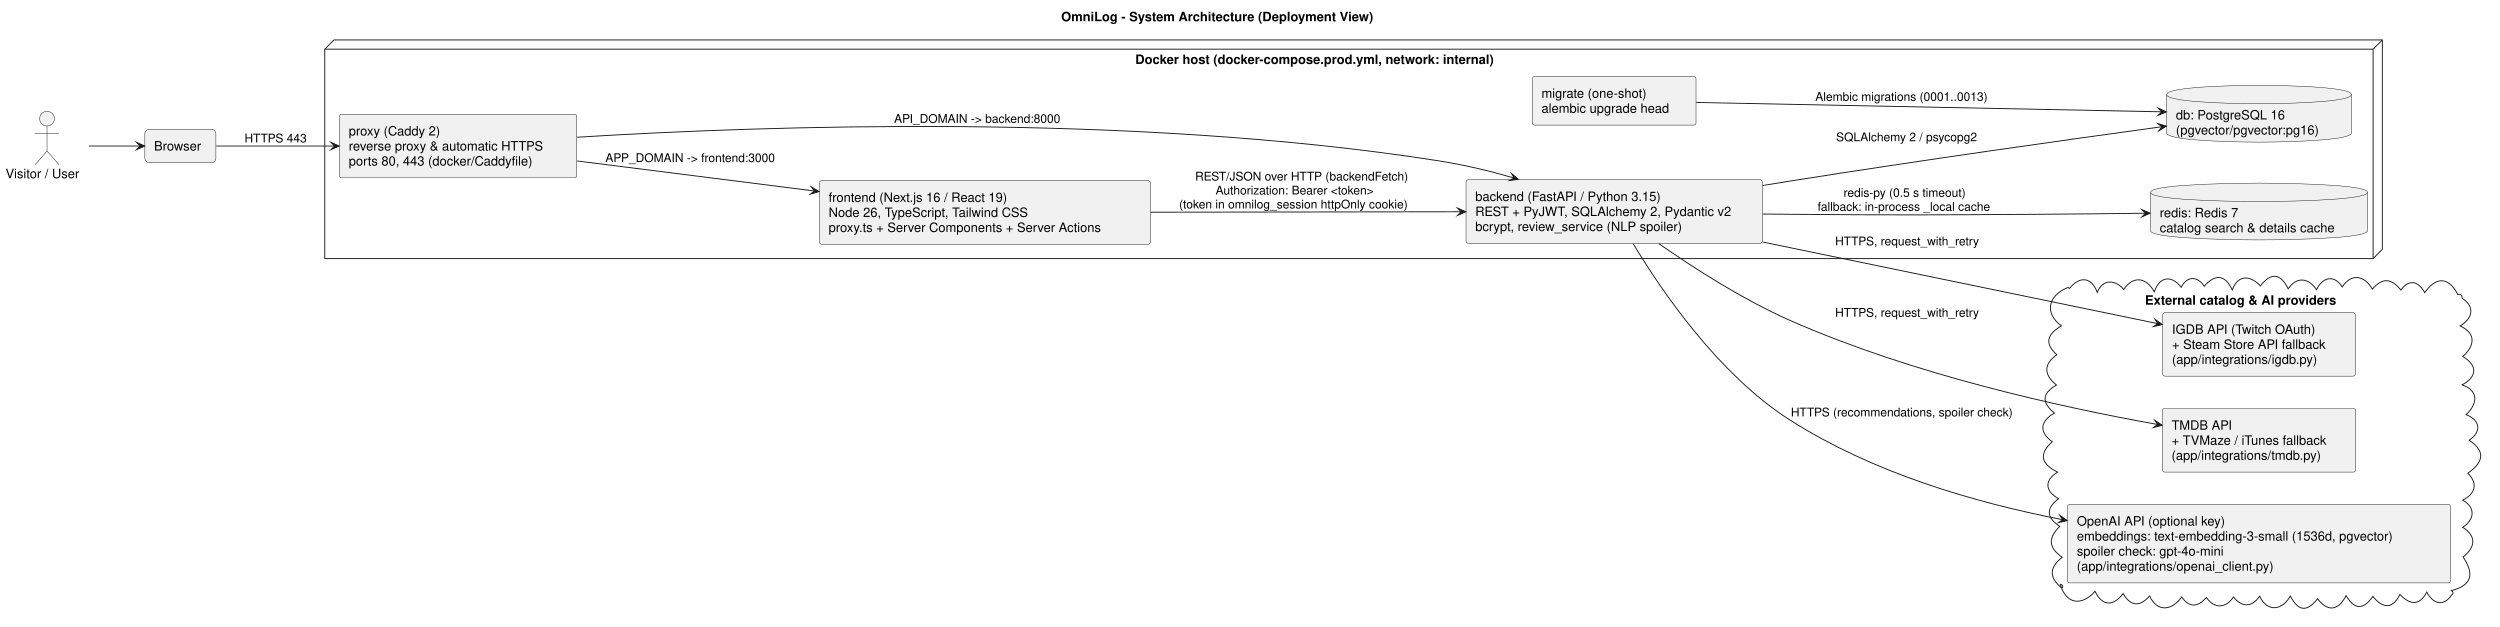
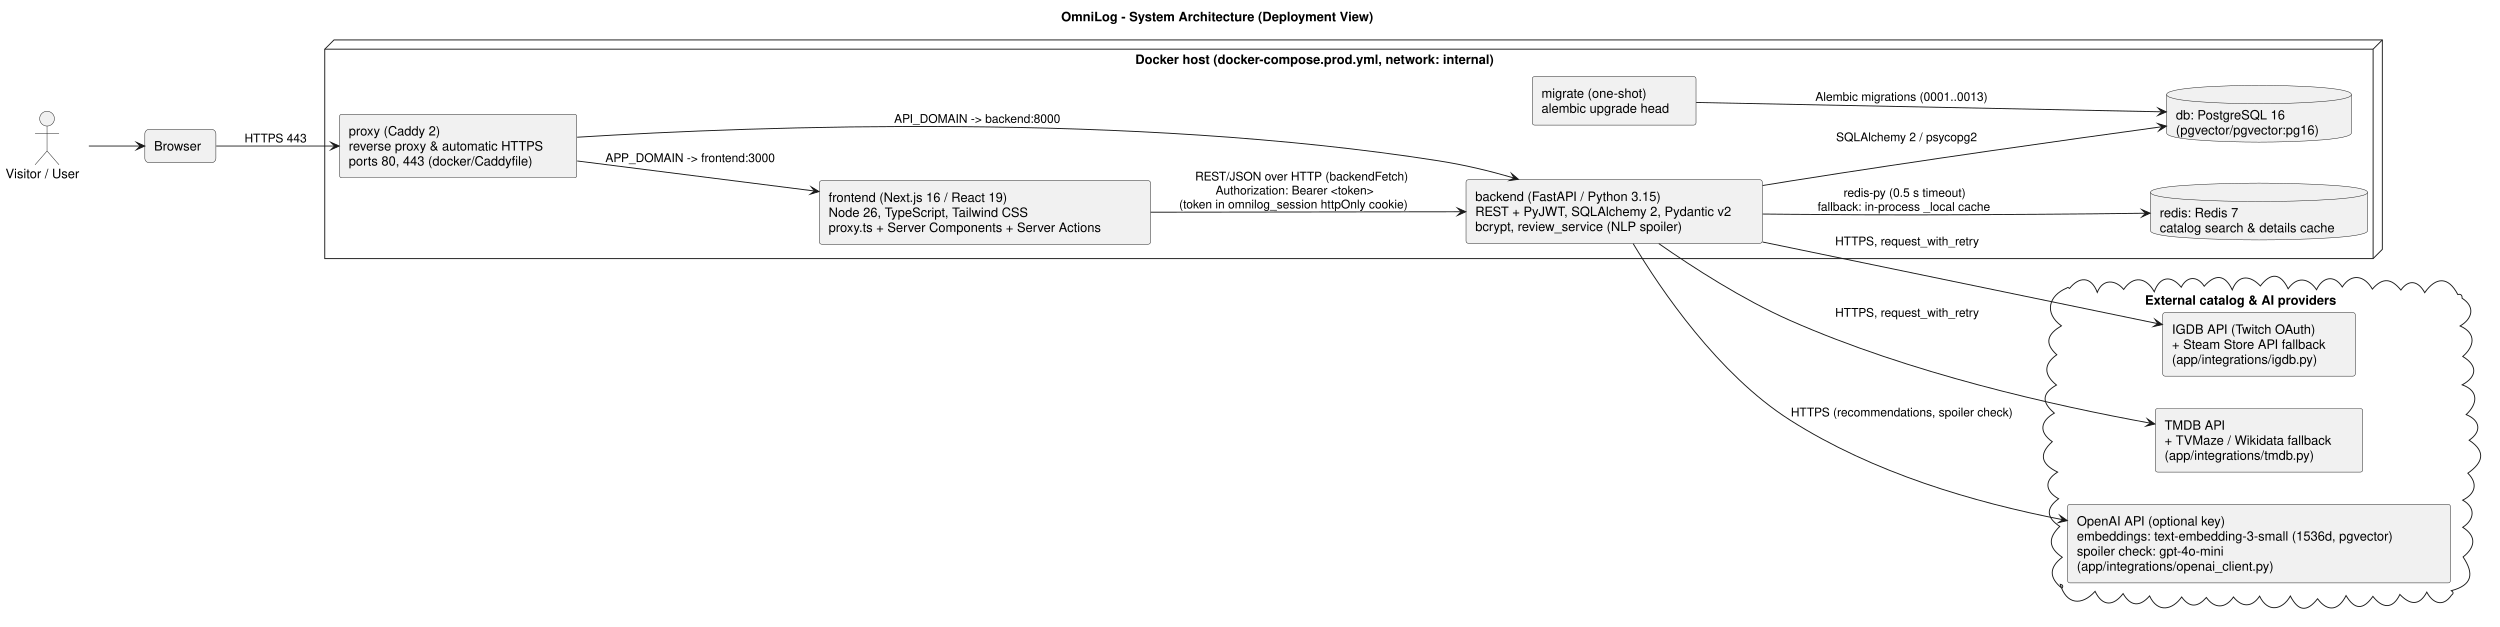
<svg xmlns="http://www.w3.org/2000/svg" version="1.1" data-diagram-type="DESCRIPTION" style="width:2710px;height:679px;background:#FFFFFF;" width="2710px" height="679px" viewBox="0 0 2710 679" zoomAndPan="magnify" preserveAspectRatio="none" contentStyleType="text/css">
  <defs />
  <g font-family="sans-serif" lengthAdjust="spacing">
    <g class="title" data-source-line="1">
      <text x="1150.285" y="22.995" fill="#000" font-size="14" textLength="402.944" font-weight="700" font-family="Helvetica">OmniLog - System Architecture (Deployment View)</text>
    </g>
    <g class="cluster" data-qualified-name="Docker host .docker-compose.prod.yml. network. internal." id="ent0003" data-source-line="11">
      <polygon points="352.03,53.297,362.03,43.297,2582.45,43.297,2582.45,270.297,2572.45,280.297,352.03,280.297,352.03,53.297" fill="none" style="stroke:#181818;stroke-width:1;stroke-linejoin:miter;stroke-miterlimit:10;" />
      <line x1="2572.45" y1="53.297" x2="2582.45" y2="43.297" style="stroke:#181818;stroke-width:1;" />
      <line x1="352.03" y1="53.297" x2="2572.45" y2="53.297" style="stroke:#181818;stroke-width:1;" />
      <line x1="2572.45" y1="53.297" x2="2572.45" y2="280.297" style="stroke:#181818;stroke-width:1;" />
      <text x="1230.637" y="69.292" fill="#000" font-size="14" textLength="465.206" font-weight="700" font-family="Helvetica">Docker host (docker-compose.prod.yml, network: internal)</text>
    </g>
    <g class="cluster" data-qualified-name="External catalog . AI providers" id="ent0010" data-source-line="20">
      <path d="M2243.119,312.965 C2253.807,299.462 2266.812,299.314 2273.444,316.918 C2279.418,301.906 2293.246,303.108 2302.065,313.743 C2312.808,298.131 2326.856,300.905 2335.224,316.284 C2341.126,299.696 2353.484,297.771 2364.475,311.35 C2370.706,299.006 2382.124,298.973 2389.37,310.28 C2401.131,296.88 2411.942,297.298 2419.75,314.238 C2426.334,296.929 2439.641,298.613 2450.231,309.98 C2461.673,295.017 2472.121,295.974 2480.342,313.011 C2490.01,299.439 2502.364,301.095 2511.137,314.05 C2517.225,300.795 2529.991,296.933 2539.01,311.067 C2549.239,295.33 2563.539,299.071 2571.625,313.393 C2582.895,300.492 2592.168,301.643 2602.562,314.448 C2611.691,301.642 2621.946,305.266 2628.396,317.24 C2640.63,299.725 2654.182,299.718 2664.29,319.297 C2667.552,318.395 2669.118,320.099 2668.884,323.255 C2683.792,332.769 2679.711,345.793 2666.775,353.355 C2685.021,361.445 2682.078,375.704 2669.622,386.436 C2685.799,396.101 2685.471,408.121 2669.039,417.168 C2687.964,423.946 2685.109,438.551 2673.324,449.411 C2688.335,455.585 2690.684,467.597 2676.58,477.184 C2695.514,489.884 2691.194,501.637 2675.159,512.946 C2686.545,524.4 2683.05,535.472 2669.564,542.164 C2684.072,550.262 2682.225,563.463 2669.593,571.589 C2685.114,581.454 2683.075,593.516 2670.004,603.746 C2682.12,621.955 2680.103,634.238 2657.29,640.297 C2659.539,641.816 2659.848,643.399 2657.469,645.091 C2648.126,658.814 2636.916,653.734 2630.651,641.866 C2622.412,657.434 2612.011,655.421 2601.481,644.378 C2593.662,660.939 2582.139,659.355 2572.216,646.469 C2561.946,661.203 2552.523,661.39 2543.12,645.642 C2535.231,661.426 2523.55,664.17 2512.246,649.054 C2500.534,663.975 2491.314,662.561 2482.745,646.1 C2474.245,661.33 2458.068,664.525 2449.411,646.256 C2441.129,658.651 2430.083,658.518 2421.071,647.124 C2412.567,659.617 2400.674,660.235 2391.691,647.687 C2382.562,658.213 2373.615,659.261 2364.936,647.155 C2355.128,661.216 2338.848,664.859 2330.137,645.996 C2319.67,658.101 2309.595,657.427 2301.431,643.46 C2290.985,657.247 2279.07,657.723 2271.061,641.032 C2256.686,657.031 2239.821,655.564 2233.28,633.297 C2235.948,633.876 2236.843,635.292 2235.186,637.731 C2221.054,626.242 2221.014,615.286 2235.511,604.073 C2220.439,593.73 2219.862,583.256 2232.791,570.636 C2218.562,561.244 2217.184,551.257 2231.528,540.662 C2217.071,532.536 2215.488,520.954 2230.465,511.745 C2213.266,503.444 2209.121,492.829 2224.67,478.772 C2209.519,468.187 2212.062,456.212 2226.91,447.797 C2213.306,436.308 2213.053,426.593 2229.226,417.371 C2215.748,406.622 2214.673,395.031 2229.564,384.574 C2215.106,371.448 2220.172,361.735 2234.555,353.196 C2215.694,339.527 2220.458,320.551 2240.28,312.297 C2241.335,311.258 2242.671,311.425 2243.119,312.965" style="stroke:#181818;stroke-width:1;" fill="none" />
      <text x="2325.188" y="330.292" fill="#000" font-size="14" textLength="247.194" font-weight="700" font-family="Helvetica">External catalog &amp; AI providers</text>
    </g>
    <g class="entity" data-qualified-name="Docker host .docker-compose.prod.yml. network. internal..P" id="ent0004" data-source-line="12">
      <rect x="368.03" y="123.847" width="257.187" height="68.891" fill="#F1F1F1" style="stroke:#181818;stroke-width:0.5;" rx="2.5" ry="2.5" />
      <text x="378.03" y="146.842" fill="#000" font-size="14" textLength="112.923" font-family="Helvetica">proxy (Caddy 2)</text>
      <text x="378.03" y="163.139" fill="#000" font-size="14" textLength="237.187" font-family="Helvetica">reverse proxy &amp; automatic HTTPS</text>
      <text x="378.03" y="179.436" fill="#000" font-size="14" textLength="227.329" font-family="Helvetica">ports 80, 443 (docker/Caddyfile)</text>
    </g>
    <g class="entity" data-qualified-name="Docker host .docker-compose.prod.yml. network. internal..FE" id="ent0005" data-source-line="13">
      <rect x="888.21" y="195.847" width="358.953" height="68.891" fill="#F1F1F1" style="stroke:#181818;stroke-width:0.5;" rx="2.5" ry="2.5" />
      <text x="898.21" y="218.842" fill="#000" font-size="14" textLength="222.106" font-family="Helvetica">frontend (Next.js 16 / React 19)</text>
      <text x="898.21" y="235.139" fill="#000" font-size="14" textLength="241.555" font-family="Helvetica">Node 26, TypeScript, Tailwind CSS</text>
      <text x="898.21" y="251.436" fill="#000" font-size="14" textLength="338.953" font-family="Helvetica">proxy.ts + Server Components + Server Actions</text>
    </g>
    <g class="entity" data-qualified-name="Docker host .docker-compose.prod.yml. network. internal..BE" id="ent0006" data-source-line="14">
      <rect x="1589.17" y="194.847" width="321.116" height="68.891" fill="#F1F1F1" style="stroke:#181818;stroke-width:0.5;" rx="2.5" ry="2.5" />
      <text x="1599.17" y="217.842" fill="#000" font-size="14" textLength="224.349" font-family="Helvetica">backend (FastAPI / Python 3.15)</text>
      <text x="1599.17" y="234.139" fill="#000" font-size="14" textLength="301.116" font-family="Helvetica">REST + PyJWT, SQLAlchemy 2, Pydantic v2</text>
      <text x="1599.17" y="250.436" fill="#000" font-size="14" textLength="251.091" font-family="Helvetica">bcrypt, review_service (NLP spoiler)</text>
    </g>
    <g class="entity" data-qualified-name="Docker host .docker-compose.prod.yml. network. internal..MIG" id="ent0007" data-source-line="15">
      <rect x="1660.96" y="82.997" width="177.527" height="52.594" fill="#F1F1F1" style="stroke:#181818;stroke-width:0.5;" rx="2.5" ry="2.5" />
      <text x="1670.96" y="105.992" fill="#000" font-size="14" textLength="131.551" font-family="Helvetica">migrate (one-shot)</text>
      <text x="1670.96" y="122.289" fill="#000" font-size="14" textLength="157.527" font-family="Helvetica">alembic upgrade head</text>
    </g>
    <g class="entity" data-qualified-name="Docker host .docker-compose.prod.yml. network. internal..PG" id="ent0008" data-source-line="16">
      <path d="M2348.63,102.497 C2348.63,92.497 2448.782,92.497 2448.782,92.497 C2448.782,92.497 2548.935,92.497 2548.935,102.497 L2548.935,144.091 C2548.935,154.091 2448.782,154.091 2448.782,154.091 C2448.782,154.091 2348.63,154.091 2348.63,144.091 L2348.63,102.497" style="stroke:#181818;stroke-width:0.5;" fill="#F1F1F1" />
      <path d="M2348.63,102.497 C2348.63,112.497 2448.782,112.497 2448.782,112.497 C2448.782,112.497 2548.935,112.497 2548.935,102.497" style="stroke:#181818;stroke-width:0.5;" fill="none" />
      <text x="2358.63" y="129.492" fill="#000" font-size="14" textLength="129.958" font-family="Helvetica">db: PostgreSQL 16</text>
      <text x="2358.63" y="145.789" fill="#000" font-size="14" textLength="180.305" font-family="Helvetica">(pgvector/pgvector:pg16)</text>
    </g>
    <g class="entity" data-qualified-name="Docker host .docker-compose.prod.yml. network. internal..R" id="ent0009" data-source-line="17">
      <path d="M2331.13,208.497 C2331.13,198.497 2448.789,198.497 2448.789,198.497 C2448.789,198.497 2566.448,198.497 2566.448,208.497 L2566.448,250.091 C2566.448,260.091 2448.789,260.091 2448.789,260.091 C2448.789,260.091 2331.13,260.091 2331.13,250.091 L2331.13,208.497" style="stroke:#181818;stroke-width:0.5;" fill="#F1F1F1" />
      <path d="M2331.13,208.497 C2331.13,218.497 2448.789,218.497 2448.789,218.497 C2448.789,218.497 2566.448,218.497 2566.448,208.497" style="stroke:#181818;stroke-width:0.5;" fill="none" />
      <text x="2341.13" y="235.492" fill="#000" font-size="14" textLength="95.375" font-family="Helvetica">redis: Redis 7</text>
      <text x="2341.13" y="251.789" fill="#000" font-size="14" textLength="215.318" font-family="Helvetica">catalog search &amp; details cache</text>
    </g>
    <g class="entity" data-qualified-name="External catalog . AI providers.IGDB" id="ent0011" data-source-line="21">
      <rect x="2344.41" y="338.847" width="208.754" height="68.891" fill="#F1F1F1" style="stroke:#181818;stroke-width:0.5;" rx="2.5" ry="2.5" />
      <text x="2354.41" y="361.842" fill="#000" font-size="14" textLength="171.568" font-family="Helvetica">IGDB API (Twitch OAuth)</text>
      <text x="2354.41" y="378.139" fill="#000" font-size="14" textLength="188.754" font-family="Helvetica">+ Steam Store API fallback</text>
      <text x="2354.41" y="394.436" fill="#000" font-size="14" textLength="183.08" font-family="Helvetica">(app/integrations/igdb.py)</text>
    </g>
    <g class="entity" data-qualified-name="External catalog . AI providers.TMDB" id="ent0012" data-source-line="22">
-       <rect x="2343.96" y="442.847" width="209.649" height="68.891" fill="#F1F1F1" style="stroke:#181818;stroke-width:0.5;" rx="2.5" ry="2.5" />
-       <text x="2353.96" y="465.842" fill="#000" font-size="14" textLength="67.614" font-family="Helvetica">TMDB API</text>
-       <text x="2353.96" y="482.139" fill="#000" font-size="14" textLength="189.649" font-family="Helvetica">+ TVMaze / iTunes fallback</text>
-       <text x="2353.96" y="498.436" fill="#000" font-size="14" textLength="189.431" font-family="Helvetica">(app/integrations/tmdb.py)</text>
+       <rect x="2336.38" y="442.847" width="224.818" height="68.891" fill="#F1F1F1" style="stroke:#181818;stroke-width:0.5;" rx="2.5" ry="2.5" />
+       <text x="2346.38" y="465.842" fill="#000" font-size="14" textLength="67.614" font-family="Helvetica">TMDB API</text>
+       <text x="2346.38" y="482.139" fill="#000" font-size="14" textLength="204.818" font-family="Helvetica">+ TVMaze / Wikidata fallback</text>
+       <text x="2346.38" y="498.436" fill="#000" font-size="14" textLength="189.431" font-family="Helvetica">(app/integrations/tmdb.py)</text>
    </g>
    <g class="entity" data-qualified-name="External catalog . AI providers.AI" id="ent0013" data-source-line="23">
      <rect x="2241.28" y="546.707" width="415.008" height="85.188" fill="#F1F1F1" style="stroke:#181818;stroke-width:0.5;" rx="2.5" ry="2.5" />
      <text x="2251.28" y="569.702" fill="#000" font-size="14" textLength="179.266" font-family="Helvetica">OpenAI API (optional key)</text>
      <text x="2251.28" y="585.999" fill="#000" font-size="14" textLength="395.008" font-family="Helvetica">embeddings: text-embedding-3-small (1536d, pgvector)</text>
      <text x="2251.28" y="602.296" fill="#000" font-size="14" textLength="182.629" font-family="Helvetica">spoiler check: gpt-4o-mini</text>
      <text x="2251.28" y="618.593" fill="#000" font-size="14" textLength="245.39" font-family="Helvetica">(app/integrations/openai_client.py)</text>
    </g>
    <g class="entity" data-qualified-name="U" id="ent0001" data-source-line="8">
      <ellipse cx="50.994" cy="128.647" rx="8" ry="8" fill="#F1F1F1" style="stroke:#181818;stroke-width:0.5;" />
      <path d="M50.994,136.647 L50.994,163.647 M37.994,144.647 L63.994,144.647 M50.994,163.647 L37.994,178.647 M50.994,163.647 L63.994,178.647" style="stroke:#181818;stroke-width:0.5;" fill="none" />
      <text x="6" y="193.142" fill="#000" font-size="14" textLength="89.988" font-family="Helvetica">Visitor / User</text>
    </g>
    <g class="entity" data-qualified-name="B" id="ent0002" data-source-line="9">
      <rect x="156.99" y="140.147" width="77.039" height="36.297" fill="#F1F1F1" style="stroke:#181818;stroke-width:0.5;" rx="5" ry="5" />
      <text x="166.99" y="163.142" fill="#000" font-size="14" textLength="57.039" font-family="Helvetica">Browser</text>
    </g>
    <g class="link" data-entity-1="ent0001" data-entity-2="ent0002" id="lnk14" data-source-line="26" data-link-type="dependency">
      <path d="M96.31,158.297 C115.75,158.297 133.34,158.297 151.94,158.297" style="stroke:#181818;stroke-width:1;" fill="none" id="U-to-B" />
      <polygon points="156.94,158.297,147.94,154.297,151.94,158.297,147.94,162.297,156.94,158.297" fill="#181818" style="stroke:#181818;stroke-width:1;stroke-linejoin:miter;stroke-miterlimit:10;" />
    </g>
    <g class="link" data-entity-1="ent0002" data-entity-2="ent0004" id="lnk15" data-source-line="27" data-link-type="dependency">
      <path d="M234.39,158.297 C268.11,158.297 314.43,158.297 362.68,158.297" style="stroke:#181818;stroke-width:1;" fill="none" id="B-to-P" />
      <polygon points="367.68,158.297,358.68,154.297,362.68,158.297,358.68,162.297,367.68,158.297" fill="#181818" style="stroke:#181818;stroke-width:1;stroke-linejoin:miter;stroke-miterlimit:10;" />
      <text x="265.03" y="154.364" fill="#000" font-size="13" textLength="70.694" font-family="Helvetica">HTTPS 443</text>
    </g>
    <g class="link" data-entity-1="ent0004" data-entity-2="ent0005" id="lnk16" data-source-line="28" data-link-type="dependency">
      <path d="M625.69,174.497 C703.04,184.287 797.82,196.279 882.87,207.039" style="stroke:#181818;stroke-width:1;" fill="none" id="P-to-FE" />
      <polygon points="887.83,207.667,879.403,202.569,882.87,207.039,878.399,210.506,887.83,207.667" fill="#181818" style="stroke:#181818;stroke-width:1;stroke-linejoin:miter;stroke-miterlimit:10;" />
      <text x="656.21" y="175.644" fill="#000" font-size="13" textLength="201.995" font-family="Helvetica">APP_DOMAIN -&gt; frontend:3000</text>
    </g>
    <g class="link" data-entity-1="ent0004" data-entity-2="ent0006" id="lnk17" data-source-line="29" data-link-type="dependency">
      <path d="M625.65,148.747 C826.12,136.357 1225.71,122.037 1559.17,174.297 C1587.77,178.777 1613.347,184.907 1641.207,192.967" style="stroke:#181818;stroke-width:1;" fill="none" id="P-to-BE" />
      <polygon points="1646.01,194.357,1638.476,188.013,1641.207,192.967,1636.253,195.698,1646.01,194.357" fill="#181818" style="stroke:#181818;stroke-width:1;stroke-linejoin:miter;stroke-miterlimit:10;" />
      <text x="969.19" y="133.154" fill="#000" font-size="13" textLength="197.672" font-family="Helvetica">API_DOMAIN -&gt; backend:8000</text>
    </g>
    <g class="link" data-entity-1="ent0005" data-entity-2="ent0006" id="lnk18" data-source-line="30" data-link-type="dependency">
      <path d="M1247.36,230.037 C1353.32,229.877 1481.48,229.695 1583.94,229.535" style="stroke:#181818;stroke-width:1;" fill="none" id="FE-to-BE" />
      <polygon points="1588.94,229.527,1579.934,225.541,1583.94,229.535,1579.946,233.541,1588.94,229.527" fill="#181818" style="stroke:#181818;stroke-width:1;stroke-linejoin:miter;stroke-miterlimit:10;" />
      <text x="1295.505" y="195.664" fill="#000" font-size="13" textLength="246.232" font-family="Helvetica">REST/JSON over HTTP (backendFetch)</text>
      <text x="1317.678" y="210.797" fill="#000" font-size="13" textLength="201.887" font-family="Helvetica">Authorization: Bearer &lt;token&gt;</text>
      <text x="1278.17" y="225.929" fill="#000" font-size="13" textLength="280.903" font-family="Helvetica">(token in omnilog_session httpOnly cookie)</text>
    </g>
    <g class="link" data-entity-1="ent0006" data-entity-2="ent0008" id="lnk19" data-source-line="31" data-link-type="dependency">
      <path d="M1910.71,201.097 C1920.71,199.447 1930.63,197.827 1940.28,196.297 C2081.82,173.807 2241.106,151.406 2343.516,137.376" style="stroke:#181818;stroke-width:1;" fill="none" id="BE-to-PG" />
      <polygon points="2348.47,136.697,2339.01,133.955,2343.516,137.376,2340.096,141.881,2348.47,136.697" fill="#181818" style="stroke:#181818;stroke-width:1;stroke-linejoin:miter;stroke-miterlimit:10;" />
      <text x="1990.28" y="153.074" fill="#000" font-size="13" textLength="169.616" font-family="Helvetica">SQLAlchemy 2 / psycopg2</text>
    </g>
    <g class="link" data-entity-1="ent0006" data-entity-2="ent0009" id="lnk20" data-source-line="32" data-link-type="dependency">
      <path d="M1910.77,232.007 C1920.75,232.127 1930.66,232.217 1940.28,232.297 C2059.83,233.247 2089.73,233.047 2209.28,232.297 C2248.83,232.047 2287.06,231.632 2325.73,231.132" style="stroke:#181818;stroke-width:1;" fill="none" id="BE-to-R" />
      <polygon points="2330.73,231.067,2321.679,227.184,2325.73,231.132,2321.782,235.183,2330.73,231.067" fill="#181818" style="stroke:#181818;stroke-width:1;stroke-linejoin:miter;stroke-miterlimit:10;" />
      <text x="1998.403" y="213.364" fill="#000" font-size="13" textLength="153.264" font-family="Helvetica">redis-py (0.5 s timeout)</text>
      <text x="1970.28" y="228.497" fill="#000" font-size="13" textLength="209.511" font-family="Helvetica">fallback: in-process _local cache</text>
    </g>
    <g class="link" data-entity-1="ent0006" data-entity-2="ent0011" id="lnk21" data-source-line="33" data-link-type="dependency">
      <path d="M1910.65,262.337 C2043.79,289.837 2224.593,327.185 2339.103,350.845" style="stroke:#181818;stroke-width:1;" fill="none" id="BE-to-IGDB" />
      <polygon points="2344,351.857,2335.996,346.119,2339.103,350.845,2334.377,353.953,2344,351.857" fill="#181818" style="stroke:#181818;stroke-width:1;stroke-linejoin:miter;stroke-miterlimit:10;" />
      <text x="1989.28" y="265.934" fill="#000" font-size="13" textLength="171.774" font-family="Helvetica">HTTPS, request_with_retry</text>
    </g>
    <g class="link" data-entity-1="ent0006" data-entity-2="ent0012" id="lnk22" data-source-line="34" data-link-type="dependency">
-       <path d="M1798.12,264.077 C1835.25,289.997 1889.04,324.677 1940.28,347.297 C2073.63,406.147 2233.968,441.376 2338.948,460.156" style="stroke:#181818;stroke-width:1;" fill="none" id="BE-to-TMDB" />
-       <polygon points="2343.87,461.037,2335.715,455.515,2338.948,460.156,2334.306,463.39,2343.87,461.037" fill="#181818" style="stroke:#181818;stroke-width:1;stroke-linejoin:miter;stroke-miterlimit:10;" />
+       <path d="M1798.12,264.077 C1835.25,289.997 1889.04,324.677 1940.28,347.297 C2070.3,404.677 2225.741,439.551 2330.981,458.711" style="stroke:#181818;stroke-width:1;" fill="none" id="BE-to-TMDB" />
+       <polygon points="2335.9,459.607,2327.762,454.06,2330.981,458.711,2326.329,461.93,2335.9,459.607" fill="#181818" style="stroke:#181818;stroke-width:1;stroke-linejoin:miter;stroke-miterlimit:10;" />
      <text x="1989.28" y="343.364" fill="#000" font-size="13" textLength="171.774" font-family="Helvetica">HTTPS, request_with_retry</text>
    </g>
    <g class="link" data-entity-1="ent0006" data-entity-2="ent0013" id="lnk23" data-source-line="35" data-link-type="dependency">
      <path d="M1770.37,264.137 C1800.4,314.167 1862.53,405.787 1940.28,455.297 C2030.22,512.557 2139.052,544.512 2236.042,563.372" style="stroke:#181818;stroke-width:1;" fill="none" id="BE-to-AI" />
      <polygon points="2240.95,564.327,2232.879,558.683,2236.042,563.372,2231.352,566.535,2240.95,564.327" fill="#181818" style="stroke:#181818;stroke-width:1;stroke-linejoin:miter;stroke-miterlimit:10;" />
      <text x="1941.28" y="451.364" fill="#000" font-size="13" textLength="267.928" font-family="Helvetica">HTTPS (recommendations, spoiler check)</text>
    </g>
    <g class="link" data-entity-1="ent0007" data-entity-2="ent0008" id="lnk24" data-source-line="36" data-link-type="dependency">
      <path d="M1838.66,111.067 C1968.77,113.677 2206.861,118.456 2343.311,121.196" style="stroke:#181818;stroke-width:1;" fill="none" id="MIG-to-PG" />
      <polygon points="2348.31,121.297,2339.392,117.117,2343.311,121.196,2339.232,125.115,2348.31,121.297" fill="#181818" style="stroke:#181818;stroke-width:1;stroke-linejoin:miter;stroke-miterlimit:10;" />
      <text x="1967.78" y="109.304" fill="#000" font-size="13" textLength="214.532" font-family="Helvetica">Alembic migrations (0001..0013)</text>
    </g>
  </g>
</svg>
